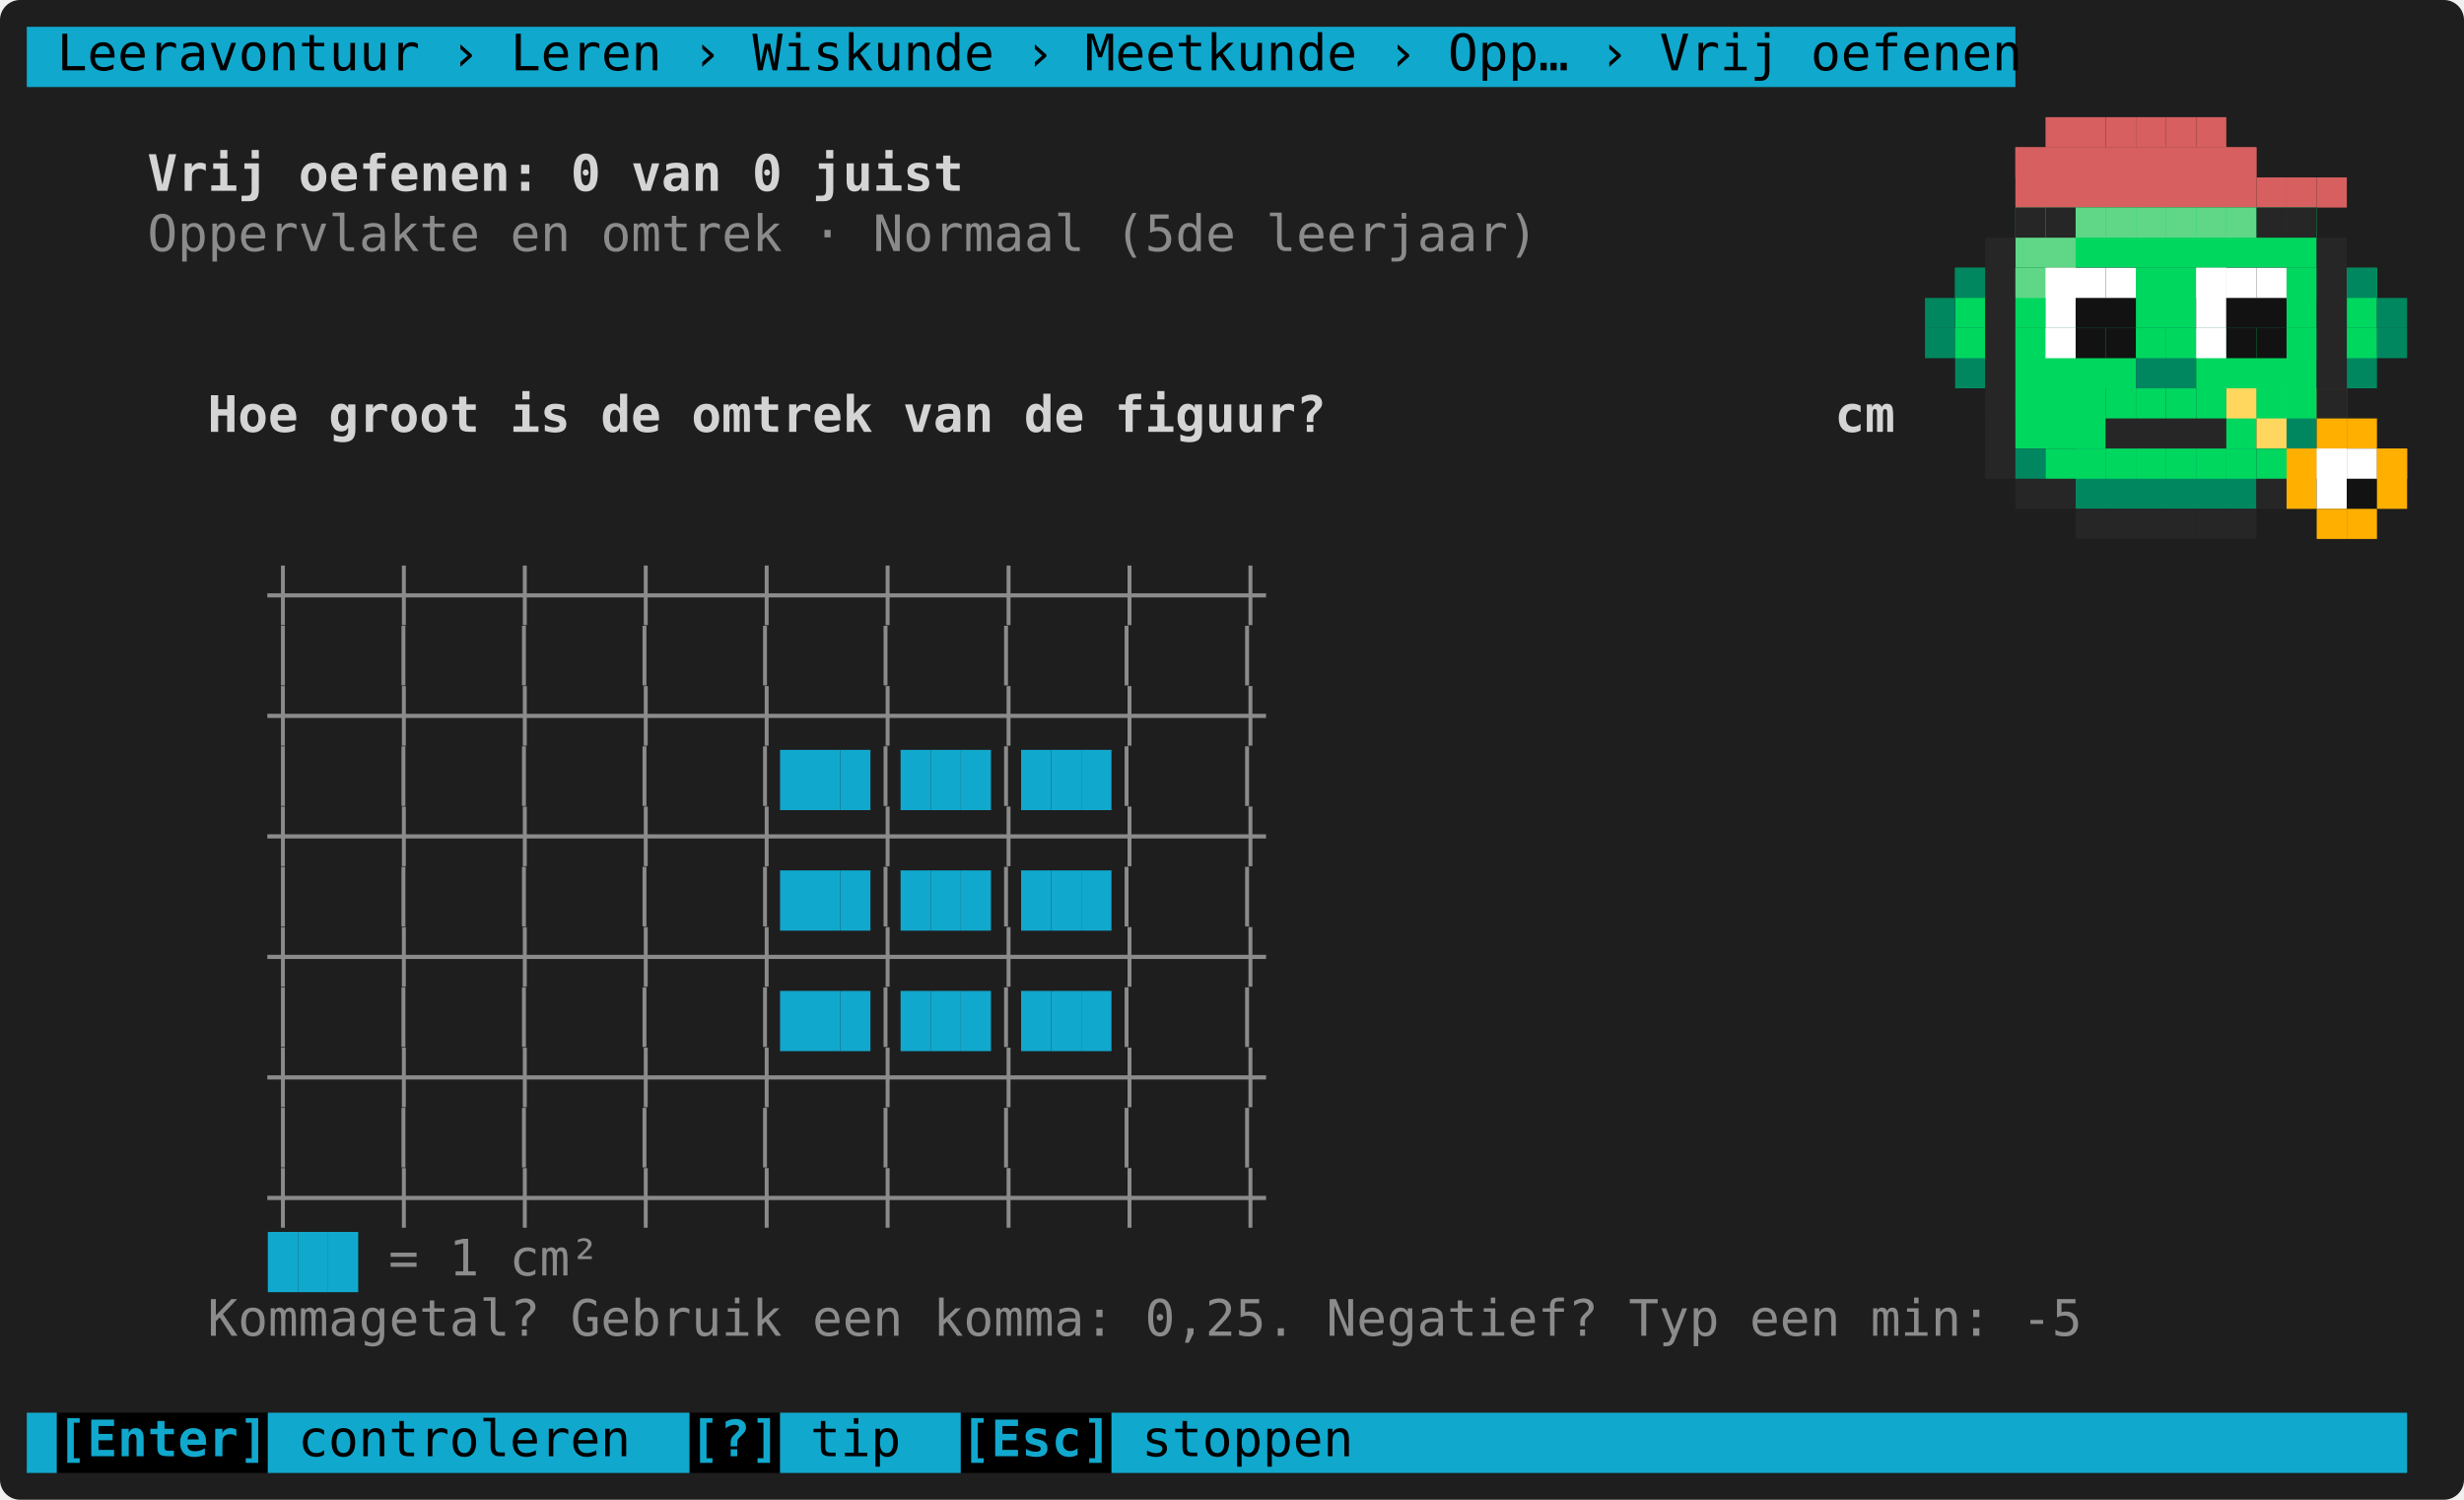
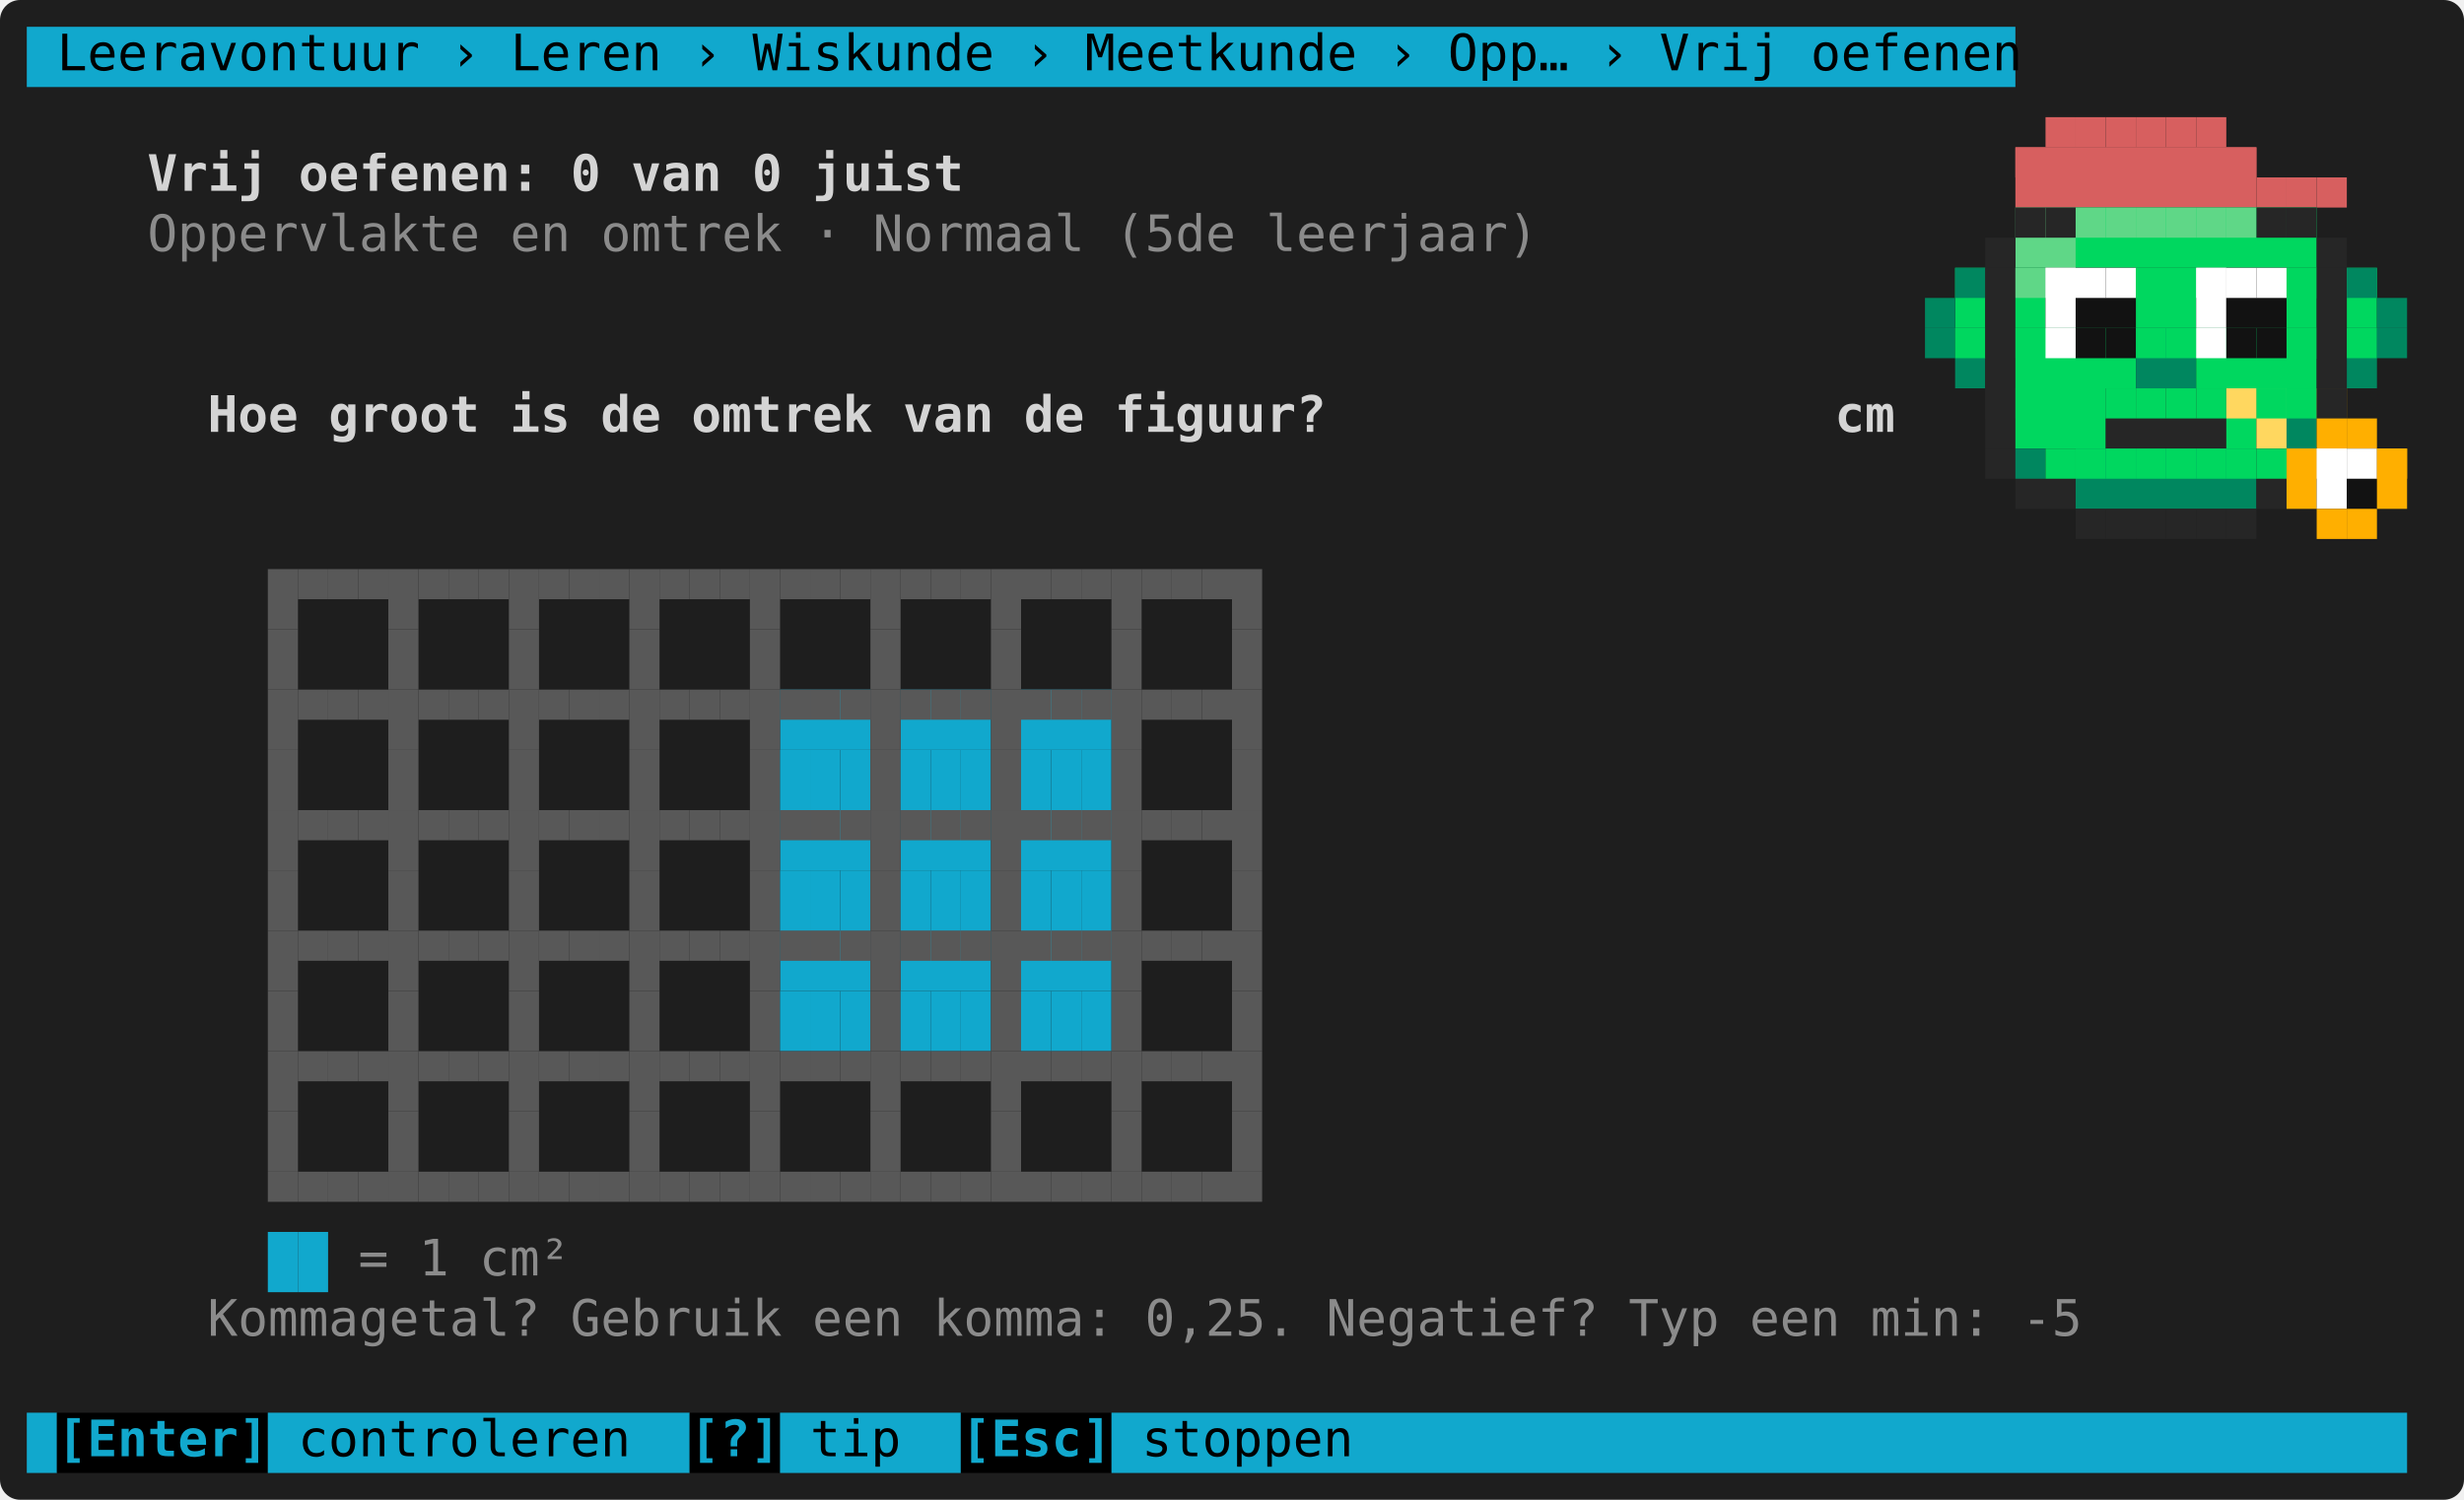
<svg xmlns="http://www.w3.org/2000/svg" width="736" height="448" viewBox="0 0 736 448" role="img" aria-label="De omtrek op het cm²-rooster">
  <rect width="736" height="448" rx="6" fill="#1e1e1e" />
  <g font-family="DejaVu Sans Mono, Menlo, Consolas, monospace" font-size="15">
    <rect x="8" y="8" width="594" height="18" fill="#11a8cd" />
    <text x="8" y="21" textLength="594" lengthAdjust="spacingAndGlyphs" xml:space="preserve" fill="#000000"> Leeravontuur › Leren › Wiskunde › Meetkunde › Opp… › Vrij oefenen</text>
    <rect x="611" y="35" width="9" height="9" fill="#d75f5f" />
    <rect x="620" y="35" width="9" height="9" fill="#d75f5f" />
    <rect x="629" y="35" width="9" height="9" fill="#d75f5f" />
    <rect x="638" y="35" width="9" height="9" fill="#d75f5f" />
    <rect x="647" y="35" width="9" height="9" fill="#d75f5f" />
    <rect x="656" y="35" width="9" height="9" fill="#d75f5f" />
    <rect x="602" y="44" width="72" height="18" fill="#d75f5f" />
    <rect x="602" y="44" width="9" height="9" fill="#d75f5f" />
    <rect x="611" y="44" width="9" height="9" fill="#d75f5f" />
    <rect x="620" y="44" width="9" height="9" fill="#d75f5f" />
    <rect x="629" y="44" width="9" height="9" fill="#d75f5f" />
    <rect x="638" y="44" width="9" height="9" fill="#d75f5f" />
    <rect x="647" y="44" width="9" height="9" fill="#d75f5f" />
    <rect x="656" y="44" width="9" height="9" fill="#d75f5f" />
    <rect x="665" y="44" width="9" height="9" fill="#d75f5f" />
    <rect x="674" y="53" width="9" height="9" fill="#d75f5f" />
    <rect x="683" y="53" width="9" height="9" fill="#d75f5f" />
    <rect x="692" y="53" width="9" height="9" fill="#d75f5f" />
    <text x="44" y="57" textLength="243" lengthAdjust="spacingAndGlyphs" xml:space="preserve" fill="#d4d4d4" font-weight="bold">Vrij oefenen: 0 van 0 juist</text>
    <rect x="602" y="62" width="18" height="18" fill="#5fd787" />
    <rect x="620" y="62" width="72" height="18" fill="#00d75f" />
    <rect x="593" y="71" width="9" height="9" fill="#262626" />
    <rect x="602" y="62" width="9" height="9" fill="#262626" />
    <rect x="611" y="62" width="9" height="9" fill="#262626" />
    <rect x="620" y="62" width="9" height="9" fill="#5fd787" />
    <rect x="629" y="62" width="9" height="9" fill="#5fd787" />
    <rect x="638" y="62" width="9" height="9" fill="#5fd787" />
    <rect x="647" y="62" width="9" height="9" fill="#5fd787" />
    <rect x="656" y="62" width="9" height="9" fill="#5fd787" />
    <rect x="665" y="62" width="9" height="9" fill="#5fd787" />
    <rect x="674" y="62" width="9" height="9" fill="#262626" />
    <rect x="683" y="62" width="9" height="9" fill="#262626" />
    <rect x="692" y="71" width="9" height="9" fill="#262626" />
    <text x="44" y="75" textLength="414" lengthAdjust="spacingAndGlyphs" xml:space="preserve" fill="#d4d4d4" opacity="0.6">Oppervlakte en omtrek · Normaal (5de leerjaar)</text>
    <rect x="584" y="80" width="9" height="18" fill="#00d75f" />
    <rect x="593" y="80" width="9" height="18" fill="#262626" />
    <rect x="602" y="80" width="9" height="18" fill="#00d75f" />
    <rect x="611" y="80" width="9" height="18" fill="#ffffff" />
    <rect x="620" y="80" width="18" height="18" fill="#121212" />
    <rect x="638" y="80" width="18" height="18" fill="#00d75f" />
    <rect x="656" y="80" width="9" height="18" fill="#ffffff" />
    <rect x="665" y="80" width="18" height="18" fill="#121212" />
    <rect x="683" y="80" width="9" height="18" fill="#00d75f" />
    <rect x="692" y="80" width="9" height="18" fill="#262626" />
    <rect x="701" y="80" width="9" height="18" fill="#00d75f" />
    <rect x="575" y="89" width="9" height="9" fill="#00875f" />
    <rect x="584" y="80" width="9" height="9" fill="#00875f" />
    <rect x="593" y="80" width="9" height="9" fill="#262626" />
    <rect x="602" y="80" width="9" height="9" fill="#5fd787" />
    <rect x="611" y="80" width="9" height="9" fill="#ffffff" />
    <rect x="620" y="80" width="9" height="9" fill="#ffffff" />
    <rect x="629" y="80" width="9" height="9" fill="#ffffff" />
    <rect x="638" y="80" width="9" height="9" fill="#00d75f" />
    <rect x="647" y="80" width="9" height="9" fill="#00d75f" />
    <rect x="656" y="80" width="9" height="9" fill="#ffffff" />
    <rect x="665" y="80" width="9" height="9" fill="#ffffff" />
    <rect x="674" y="80" width="9" height="9" fill="#ffffff" />
    <rect x="683" y="80" width="9" height="9" fill="#00d75f" />
    <rect x="692" y="80" width="9" height="9" fill="#262626" />
    <rect x="701" y="80" width="9" height="9" fill="#00875f" />
    <rect x="710" y="89" width="9" height="9" fill="#00875f" />
    <rect x="584" y="98" width="9" height="18" fill="#00875f" />
    <rect x="593" y="98" width="9" height="18" fill="#262626" />
    <rect x="602" y="98" width="36" height="18" fill="#00d75f" />
    <rect x="638" y="98" width="18" height="18" fill="#00875f" />
    <rect x="656" y="98" width="36" height="18" fill="#00d75f" />
    <rect x="692" y="98" width="9" height="18" fill="#262626" />
    <rect x="701" y="98" width="9" height="18" fill="#00875f" />
    <rect x="575" y="98" width="9" height="9" fill="#00875f" />
    <rect x="584" y="98" width="9" height="9" fill="#00d75f" />
    <rect x="593" y="98" width="9" height="9" fill="#262626" />
    <rect x="602" y="98" width="9" height="9" fill="#00d75f" />
    <rect x="611" y="98" width="9" height="9" fill="#ffffff" />
    <rect x="620" y="98" width="9" height="9" fill="#121212" />
    <rect x="629" y="98" width="9" height="9" fill="#121212" />
    <rect x="638" y="98" width="9" height="9" fill="#00d75f" />
    <rect x="647" y="98" width="9" height="9" fill="#00d75f" />
    <rect x="656" y="98" width="9" height="9" fill="#ffffff" />
    <rect x="665" y="98" width="9" height="9" fill="#121212" />
    <rect x="674" y="98" width="9" height="9" fill="#121212" />
    <rect x="683" y="98" width="9" height="9" fill="#00d75f" />
    <rect x="692" y="98" width="9" height="9" fill="#262626" />
    <rect x="701" y="98" width="9" height="9" fill="#00d75f" />
    <rect x="710" y="98" width="9" height="9" fill="#00875f" />
    <rect x="593" y="116" width="9" height="18" fill="#262626" />
    <rect x="602" y="116" width="27" height="18" fill="#00d75f" />
    <rect x="629" y="116" width="36" height="18" fill="#262626" />
    <rect x="665" y="116" width="9" height="18" fill="#00d75f" />
    <rect x="674" y="116" width="9" height="18" fill="#ffd75f" />
    <rect x="683" y="116" width="9" height="18" fill="#00875f" />
    <rect x="692" y="116" width="9" height="18" fill="#ffaf00" />
    <rect x="593" y="116" width="9" height="9" fill="#262626" />
    <rect x="602" y="116" width="9" height="9" fill="#00d75f" />
    <rect x="611" y="116" width="9" height="9" fill="#00d75f" />
    <rect x="620" y="116" width="9" height="9" fill="#00d75f" />
    <rect x="629" y="116" width="9" height="9" fill="#00d75f" />
    <rect x="638" y="116" width="9" height="9" fill="#00d75f" />
    <rect x="647" y="116" width="9" height="9" fill="#00d75f" />
    <rect x="656" y="116" width="9" height="9" fill="#00d75f" />
    <rect x="665" y="116" width="9" height="9" fill="#ffd75f" />
    <rect x="674" y="116" width="9" height="9" fill="#00d75f" />
    <rect x="683" y="116" width="9" height="9" fill="#00d75f" />
    <rect x="692" y="116" width="9" height="9" fill="#262626" />
    <rect x="701" y="125" width="9" height="9" fill="#ffaf00" />
    <text x="62" y="129" textLength="351" lengthAdjust="spacingAndGlyphs" xml:space="preserve" fill="#d4d4d4" font-weight="bold">Hoe groot is de omtrek van de figuur?  </text>
    <text x="548" y="129" textLength="18" lengthAdjust="spacingAndGlyphs" xml:space="preserve" fill="#d4d4d4" font-weight="bold">cm</text>
    <rect x="602" y="134" width="18" height="18" fill="#262626" />
    <rect x="620" y="134" width="54" height="18" fill="#00875f" />
    <rect x="674" y="134" width="9" height="18" fill="#262626" />
    <rect x="683" y="134" width="9" height="18" fill="#ffaf00" />
    <rect x="692" y="134" width="9" height="18" fill="#ffffff" />
    <rect x="701" y="134" width="9" height="18" fill="#121212" />
    <rect x="710" y="134" width="9" height="18" fill="#ffaf00" />
    <rect x="593" y="134" width="9" height="9" fill="#262626" />
    <rect x="602" y="134" width="9" height="9" fill="#00875f" />
    <rect x="611" y="134" width="9" height="9" fill="#00d75f" />
    <rect x="620" y="134" width="9" height="9" fill="#00d75f" />
    <rect x="629" y="134" width="9" height="9" fill="#00d75f" />
    <rect x="638" y="134" width="9" height="9" fill="#00d75f" />
    <rect x="647" y="134" width="9" height="9" fill="#00d75f" />
    <rect x="656" y="134" width="9" height="9" fill="#00d75f" />
    <rect x="665" y="134" width="9" height="9" fill="#00d75f" />
    <rect x="674" y="134" width="9" height="9" fill="#00d75f" />
    <rect x="683" y="134" width="9" height="9" fill="#ffaf00" />
    <rect x="692" y="134" width="9" height="9" fill="#ffffff" />
    <rect x="701" y="134" width="9" height="9" fill="#ffffff" />
    <rect x="710" y="134" width="9" height="9" fill="#ffaf00" />
    <rect x="620" y="152" width="9" height="9" fill="#262626" />
    <rect x="629" y="152" width="9" height="9" fill="#262626" />
    <rect x="638" y="152" width="9" height="9" fill="#262626" />
    <rect x="647" y="152" width="9" height="9" fill="#262626" />
    <rect x="656" y="152" width="9" height="9" fill="#262626" />
    <rect x="665" y="152" width="9" height="9" fill="#262626" />
    <rect x="692" y="152" width="9" height="9" fill="#ffaf00" />
    <rect x="701" y="152" width="9" height="9" fill="#ffaf00" />
-     <text x="80" y="183" textLength="297" lengthAdjust="spacingAndGlyphs" xml:space="preserve" fill="#d4d4d4" opacity="0.6">┼───┼───┼───┼───┼───┼───┼───┼───┼</text>
-     <text x="80" y="201" textLength="9" lengthAdjust="spacingAndGlyphs" xml:space="preserve" fill="#d4d4d4" opacity="0.6">│</text>
-     <text x="116" y="201" textLength="9" lengthAdjust="spacingAndGlyphs" xml:space="preserve" fill="#d4d4d4" opacity="0.6">│</text>
-     <text x="152" y="201" textLength="9" lengthAdjust="spacingAndGlyphs" xml:space="preserve" fill="#d4d4d4" opacity="0.6">│</text>
-     <text x="188" y="201" textLength="9" lengthAdjust="spacingAndGlyphs" xml:space="preserve" fill="#d4d4d4" opacity="0.6">│</text>
-     <text x="224" y="201" textLength="9" lengthAdjust="spacingAndGlyphs" xml:space="preserve" fill="#d4d4d4" opacity="0.6">│</text>
-     <text x="260" y="201" textLength="9" lengthAdjust="spacingAndGlyphs" xml:space="preserve" fill="#d4d4d4" opacity="0.6">│</text>
-     <text x="296" y="201" textLength="9" lengthAdjust="spacingAndGlyphs" xml:space="preserve" fill="#d4d4d4" opacity="0.6">│</text>
-     <text x="332" y="201" textLength="9" lengthAdjust="spacingAndGlyphs" xml:space="preserve" fill="#d4d4d4" opacity="0.6">│</text>
-     <text x="368" y="201" textLength="9" lengthAdjust="spacingAndGlyphs" xml:space="preserve" fill="#d4d4d4" opacity="0.6">│</text>
-     <text x="80" y="219" textLength="297" lengthAdjust="spacingAndGlyphs" xml:space="preserve" fill="#d4d4d4" opacity="0.6">┼───┼───┼───┼───┼───┼───┼───┼───┼</text>
+     <rect x="80" y="170" width="9" height="18" fill="#585858" />
+     <rect x="89" y="170" width="9" height="9" fill="#585858" />
+     <rect x="98" y="170" width="9" height="9" fill="#585858" />
+     <rect x="107" y="170" width="9" height="9" fill="#585858" />
+     <rect x="116" y="170" width="9" height="18" fill="#585858" />
+     <rect x="125" y="170" width="9" height="9" fill="#585858" />
+     <rect x="134" y="170" width="9" height="9" fill="#585858" />
+     <rect x="143" y="170" width="9" height="9" fill="#585858" />
+     <rect x="152" y="170" width="9" height="18" fill="#585858" />
+     <rect x="161" y="170" width="9" height="9" fill="#585858" />
+     <rect x="170" y="170" width="9" height="9" fill="#585858" />
+     <rect x="179" y="170" width="9" height="9" fill="#585858" />
+     <rect x="188" y="170" width="9" height="18" fill="#585858" />
+     <rect x="197" y="170" width="9" height="9" fill="#585858" />
+     <rect x="206" y="170" width="9" height="9" fill="#585858" />
+     <rect x="215" y="170" width="9" height="9" fill="#585858" />
+     <rect x="224" y="170" width="9" height="18" fill="#585858" />
+     <rect x="233" y="170" width="9" height="9" fill="#585858" />
+     <rect x="242" y="170" width="9" height="9" fill="#585858" />
+     <rect x="251" y="170" width="9" height="9" fill="#585858" />
+     <rect x="260" y="170" width="9" height="18" fill="#585858" />
+     <rect x="269" y="170" width="9" height="9" fill="#585858" />
+     <rect x="278" y="170" width="9" height="9" fill="#585858" />
+     <rect x="287" y="170" width="9" height="9" fill="#585858" />
+     <rect x="296" y="170" width="9" height="18" fill="#585858" />
+     <rect x="305" y="170" width="9" height="9" fill="#585858" />
+     <rect x="314" y="170" width="9" height="9" fill="#585858" />
+     <rect x="323" y="170" width="9" height="9" fill="#585858" />
+     <rect x="332" y="170" width="9" height="18" fill="#585858" />
+     <rect x="341" y="170" width="9" height="9" fill="#585858" />
+     <rect x="350" y="170" width="9" height="9" fill="#585858" />
+     <rect x="359" y="170" width="9" height="9" fill="#585858" />
+     <rect x="368" y="170" width="9" height="18" fill="#585858" />
+     <rect x="80" y="188" width="9" height="18" fill="#585858" />
+     <rect x="116" y="188" width="9" height="18" fill="#585858" />
+     <rect x="152" y="188" width="9" height="18" fill="#585858" />
+     <rect x="188" y="188" width="9" height="18" fill="#585858" />
+     <rect x="224" y="188" width="9" height="18" fill="#585858" />
+     <rect x="260" y="188" width="9" height="18" fill="#585858" />
+     <rect x="296" y="188" width="9" height="18" fill="#585858" />
+     <rect x="332" y="188" width="9" height="18" fill="#585858" />
+     <rect x="368" y="188" width="9" height="18" fill="#585858" />
+     <rect x="233" y="206" width="27" height="18" fill="#11a8cd" />
+     <rect x="269" y="206" width="27" height="18" fill="#11a8cd" />
+     <rect x="305" y="206" width="27" height="18" fill="#11a8cd" />
+     <rect x="80" y="206" width="9" height="18" fill="#585858" />
+     <rect x="89" y="206" width="9" height="9" fill="#585858" />
+     <rect x="98" y="206" width="9" height="9" fill="#585858" />
+     <rect x="107" y="206" width="9" height="9" fill="#585858" />
+     <rect x="116" y="206" width="9" height="18" fill="#585858" />
+     <rect x="125" y="206" width="9" height="9" fill="#585858" />
+     <rect x="134" y="206" width="9" height="9" fill="#585858" />
+     <rect x="143" y="206" width="9" height="9" fill="#585858" />
+     <rect x="152" y="206" width="9" height="18" fill="#585858" />
+     <rect x="161" y="206" width="9" height="9" fill="#585858" />
+     <rect x="170" y="206" width="9" height="9" fill="#585858" />
+     <rect x="179" y="206" width="9" height="9" fill="#585858" />
+     <rect x="188" y="206" width="9" height="18" fill="#585858" />
+     <rect x="197" y="206" width="9" height="9" fill="#585858" />
+     <rect x="206" y="206" width="9" height="9" fill="#585858" />
+     <rect x="215" y="206" width="9" height="9" fill="#585858" />
+     <rect x="224" y="206" width="9" height="18" fill="#585858" />
+     <rect x="233" y="206" width="9" height="9" fill="#585858" />
+     <rect x="242" y="206" width="9" height="9" fill="#585858" />
+     <rect x="251" y="206" width="9" height="9" fill="#585858" />
+     <rect x="260" y="206" width="9" height="18" fill="#585858" />
+     <rect x="269" y="206" width="9" height="9" fill="#585858" />
+     <rect x="278" y="206" width="9" height="9" fill="#585858" />
+     <rect x="287" y="206" width="9" height="9" fill="#585858" />
+     <rect x="296" y="206" width="9" height="18" fill="#585858" />
+     <rect x="305" y="206" width="9" height="9" fill="#585858" />
+     <rect x="314" y="206" width="9" height="9" fill="#585858" />
+     <rect x="323" y="206" width="9" height="9" fill="#585858" />
+     <rect x="332" y="206" width="9" height="18" fill="#585858" />
+     <rect x="341" y="206" width="9" height="9" fill="#585858" />
+     <rect x="350" y="206" width="9" height="9" fill="#585858" />
+     <rect x="359" y="206" width="9" height="9" fill="#585858" />
+     <rect x="368" y="206" width="9" height="18" fill="#585858" />
+     <rect x="80" y="224" width="9" height="18" fill="#585858" />
+     <rect x="116" y="224" width="9" height="18" fill="#585858" />
+     <rect x="152" y="224" width="9" height="18" fill="#585858" />
+     <rect x="188" y="224" width="9" height="18" fill="#585858" />
+     <rect x="224" y="224" width="9" height="18" fill="#585858" />
    <rect x="233" y="224" width="9" height="18" fill="#11a8cd" />
    <rect x="242" y="224" width="9" height="18" fill="#11a8cd" />
    <rect x="251" y="224" width="9" height="18" fill="#11a8cd" />
+     <rect x="260" y="224" width="9" height="18" fill="#585858" />
    <rect x="269" y="224" width="9" height="18" fill="#11a8cd" />
    <rect x="278" y="224" width="9" height="18" fill="#11a8cd" />
    <rect x="287" y="224" width="9" height="18" fill="#11a8cd" />
+     <rect x="296" y="224" width="9" height="18" fill="#585858" />
    <rect x="305" y="224" width="9" height="18" fill="#11a8cd" />
    <rect x="314" y="224" width="9" height="18" fill="#11a8cd" />
    <rect x="323" y="224" width="9" height="18" fill="#11a8cd" />
-     <text x="80" y="237" textLength="9" lengthAdjust="spacingAndGlyphs" xml:space="preserve" fill="#d4d4d4" opacity="0.6">│</text>
-     <text x="116" y="237" textLength="9" lengthAdjust="spacingAndGlyphs" xml:space="preserve" fill="#d4d4d4" opacity="0.6">│</text>
-     <text x="152" y="237" textLength="9" lengthAdjust="spacingAndGlyphs" xml:space="preserve" fill="#d4d4d4" opacity="0.6">│</text>
-     <text x="188" y="237" textLength="9" lengthAdjust="spacingAndGlyphs" xml:space="preserve" fill="#d4d4d4" opacity="0.6">│</text>
-     <text x="224" y="237" textLength="9" lengthAdjust="spacingAndGlyphs" xml:space="preserve" fill="#d4d4d4" opacity="0.6">│</text>
-     <text x="260" y="237" textLength="9" lengthAdjust="spacingAndGlyphs" xml:space="preserve" fill="#d4d4d4" opacity="0.6">│</text>
-     <text x="296" y="237" textLength="9" lengthAdjust="spacingAndGlyphs" xml:space="preserve" fill="#d4d4d4" opacity="0.6">│</text>
-     <text x="332" y="237" textLength="9" lengthAdjust="spacingAndGlyphs" xml:space="preserve" fill="#d4d4d4" opacity="0.6">│</text>
-     <text x="368" y="237" textLength="9" lengthAdjust="spacingAndGlyphs" xml:space="preserve" fill="#d4d4d4" opacity="0.6">│</text>
-     <text x="80" y="255" textLength="297" lengthAdjust="spacingAndGlyphs" xml:space="preserve" fill="#d4d4d4" opacity="0.6">┼───┼───┼───┼───┼───┼───┼───┼───┼</text>
+     <rect x="332" y="224" width="9" height="18" fill="#585858" />
+     <rect x="368" y="224" width="9" height="18" fill="#585858" />
+     <rect x="233" y="242" width="27" height="18" fill="#11a8cd" />
+     <rect x="269" y="242" width="27" height="18" fill="#11a8cd" />
+     <rect x="305" y="242" width="27" height="18" fill="#11a8cd" />
+     <rect x="80" y="242" width="9" height="18" fill="#585858" />
+     <rect x="89" y="242" width="9" height="9" fill="#585858" />
+     <rect x="98" y="242" width="9" height="9" fill="#585858" />
+     <rect x="107" y="242" width="9" height="9" fill="#585858" />
+     <rect x="116" y="242" width="9" height="18" fill="#585858" />
+     <rect x="125" y="242" width="9" height="9" fill="#585858" />
+     <rect x="134" y="242" width="9" height="9" fill="#585858" />
+     <rect x="143" y="242" width="9" height="9" fill="#585858" />
+     <rect x="152" y="242" width="9" height="18" fill="#585858" />
+     <rect x="161" y="242" width="9" height="9" fill="#585858" />
+     <rect x="170" y="242" width="9" height="9" fill="#585858" />
+     <rect x="179" y="242" width="9" height="9" fill="#585858" />
+     <rect x="188" y="242" width="9" height="18" fill="#585858" />
+     <rect x="197" y="242" width="9" height="9" fill="#585858" />
+     <rect x="206" y="242" width="9" height="9" fill="#585858" />
+     <rect x="215" y="242" width="9" height="9" fill="#585858" />
+     <rect x="224" y="242" width="9" height="18" fill="#585858" />
+     <rect x="233" y="242" width="9" height="9" fill="#585858" />
+     <rect x="242" y="242" width="9" height="9" fill="#585858" />
+     <rect x="251" y="242" width="9" height="9" fill="#585858" />
+     <rect x="260" y="242" width="9" height="18" fill="#585858" />
+     <rect x="269" y="242" width="9" height="9" fill="#585858" />
+     <rect x="278" y="242" width="9" height="9" fill="#585858" />
+     <rect x="287" y="242" width="9" height="9" fill="#585858" />
+     <rect x="296" y="242" width="9" height="18" fill="#585858" />
+     <rect x="305" y="242" width="9" height="9" fill="#585858" />
+     <rect x="314" y="242" width="9" height="9" fill="#585858" />
+     <rect x="323" y="242" width="9" height="9" fill="#585858" />
+     <rect x="332" y="242" width="9" height="18" fill="#585858" />
+     <rect x="341" y="242" width="9" height="9" fill="#585858" />
+     <rect x="350" y="242" width="9" height="9" fill="#585858" />
+     <rect x="359" y="242" width="9" height="9" fill="#585858" />
+     <rect x="368" y="242" width="9" height="18" fill="#585858" />
+     <rect x="80" y="260" width="9" height="18" fill="#585858" />
+     <rect x="116" y="260" width="9" height="18" fill="#585858" />
+     <rect x="152" y="260" width="9" height="18" fill="#585858" />
+     <rect x="188" y="260" width="9" height="18" fill="#585858" />
+     <rect x="224" y="260" width="9" height="18" fill="#585858" />
    <rect x="233" y="260" width="9" height="18" fill="#11a8cd" />
    <rect x="242" y="260" width="9" height="18" fill="#11a8cd" />
    <rect x="251" y="260" width="9" height="18" fill="#11a8cd" />
+     <rect x="260" y="260" width="9" height="18" fill="#585858" />
    <rect x="269" y="260" width="9" height="18" fill="#11a8cd" />
    <rect x="278" y="260" width="9" height="18" fill="#11a8cd" />
    <rect x="287" y="260" width="9" height="18" fill="#11a8cd" />
+     <rect x="296" y="260" width="9" height="18" fill="#585858" />
    <rect x="305" y="260" width="9" height="18" fill="#11a8cd" />
    <rect x="314" y="260" width="9" height="18" fill="#11a8cd" />
    <rect x="323" y="260" width="9" height="18" fill="#11a8cd" />
-     <text x="80" y="273" textLength="9" lengthAdjust="spacingAndGlyphs" xml:space="preserve" fill="#d4d4d4" opacity="0.6">│</text>
-     <text x="116" y="273" textLength="9" lengthAdjust="spacingAndGlyphs" xml:space="preserve" fill="#d4d4d4" opacity="0.6">│</text>
-     <text x="152" y="273" textLength="9" lengthAdjust="spacingAndGlyphs" xml:space="preserve" fill="#d4d4d4" opacity="0.6">│</text>
-     <text x="188" y="273" textLength="9" lengthAdjust="spacingAndGlyphs" xml:space="preserve" fill="#d4d4d4" opacity="0.6">│</text>
-     <text x="224" y="273" textLength="9" lengthAdjust="spacingAndGlyphs" xml:space="preserve" fill="#d4d4d4" opacity="0.6">│</text>
-     <text x="260" y="273" textLength="9" lengthAdjust="spacingAndGlyphs" xml:space="preserve" fill="#d4d4d4" opacity="0.6">│</text>
-     <text x="296" y="273" textLength="9" lengthAdjust="spacingAndGlyphs" xml:space="preserve" fill="#d4d4d4" opacity="0.6">│</text>
-     <text x="332" y="273" textLength="9" lengthAdjust="spacingAndGlyphs" xml:space="preserve" fill="#d4d4d4" opacity="0.6">│</text>
-     <text x="368" y="273" textLength="9" lengthAdjust="spacingAndGlyphs" xml:space="preserve" fill="#d4d4d4" opacity="0.6">│</text>
-     <text x="80" y="291" textLength="297" lengthAdjust="spacingAndGlyphs" xml:space="preserve" fill="#d4d4d4" opacity="0.6">┼───┼───┼───┼───┼───┼───┼───┼───┼</text>
+     <rect x="332" y="260" width="9" height="18" fill="#585858" />
+     <rect x="368" y="260" width="9" height="18" fill="#585858" />
+     <rect x="233" y="278" width="27" height="18" fill="#11a8cd" />
+     <rect x="269" y="278" width="27" height="18" fill="#11a8cd" />
+     <rect x="305" y="278" width="27" height="18" fill="#11a8cd" />
+     <rect x="80" y="278" width="9" height="18" fill="#585858" />
+     <rect x="89" y="278" width="9" height="9" fill="#585858" />
+     <rect x="98" y="278" width="9" height="9" fill="#585858" />
+     <rect x="107" y="278" width="9" height="9" fill="#585858" />
+     <rect x="116" y="278" width="9" height="18" fill="#585858" />
+     <rect x="125" y="278" width="9" height="9" fill="#585858" />
+     <rect x="134" y="278" width="9" height="9" fill="#585858" />
+     <rect x="143" y="278" width="9" height="9" fill="#585858" />
+     <rect x="152" y="278" width="9" height="18" fill="#585858" />
+     <rect x="161" y="278" width="9" height="9" fill="#585858" />
+     <rect x="170" y="278" width="9" height="9" fill="#585858" />
+     <rect x="179" y="278" width="9" height="9" fill="#585858" />
+     <rect x="188" y="278" width="9" height="18" fill="#585858" />
+     <rect x="197" y="278" width="9" height="9" fill="#585858" />
+     <rect x="206" y="278" width="9" height="9" fill="#585858" />
+     <rect x="215" y="278" width="9" height="9" fill="#585858" />
+     <rect x="224" y="278" width="9" height="18" fill="#585858" />
+     <rect x="233" y="278" width="9" height="9" fill="#585858" />
+     <rect x="242" y="278" width="9" height="9" fill="#585858" />
+     <rect x="251" y="278" width="9" height="9" fill="#585858" />
+     <rect x="260" y="278" width="9" height="18" fill="#585858" />
+     <rect x="269" y="278" width="9" height="9" fill="#585858" />
+     <rect x="278" y="278" width="9" height="9" fill="#585858" />
+     <rect x="287" y="278" width="9" height="9" fill="#585858" />
+     <rect x="296" y="278" width="9" height="18" fill="#585858" />
+     <rect x="305" y="278" width="9" height="9" fill="#585858" />
+     <rect x="314" y="278" width="9" height="9" fill="#585858" />
+     <rect x="323" y="278" width="9" height="9" fill="#585858" />
+     <rect x="332" y="278" width="9" height="18" fill="#585858" />
+     <rect x="341" y="278" width="9" height="9" fill="#585858" />
+     <rect x="350" y="278" width="9" height="9" fill="#585858" />
+     <rect x="359" y="278" width="9" height="9" fill="#585858" />
+     <rect x="368" y="278" width="9" height="18" fill="#585858" />
+     <rect x="80" y="296" width="9" height="18" fill="#585858" />
+     <rect x="116" y="296" width="9" height="18" fill="#585858" />
+     <rect x="152" y="296" width="9" height="18" fill="#585858" />
+     <rect x="188" y="296" width="9" height="18" fill="#585858" />
+     <rect x="224" y="296" width="9" height="18" fill="#585858" />
    <rect x="233" y="296" width="9" height="18" fill="#11a8cd" />
    <rect x="242" y="296" width="9" height="18" fill="#11a8cd" />
    <rect x="251" y="296" width="9" height="18" fill="#11a8cd" />
+     <rect x="260" y="296" width="9" height="18" fill="#585858" />
    <rect x="269" y="296" width="9" height="18" fill="#11a8cd" />
    <rect x="278" y="296" width="9" height="18" fill="#11a8cd" />
    <rect x="287" y="296" width="9" height="18" fill="#11a8cd" />
+     <rect x="296" y="296" width="9" height="18" fill="#585858" />
    <rect x="305" y="296" width="9" height="18" fill="#11a8cd" />
    <rect x="314" y="296" width="9" height="18" fill="#11a8cd" />
    <rect x="323" y="296" width="9" height="18" fill="#11a8cd" />
-     <text x="80" y="309" textLength="9" lengthAdjust="spacingAndGlyphs" xml:space="preserve" fill="#d4d4d4" opacity="0.6">│</text>
-     <text x="116" y="309" textLength="9" lengthAdjust="spacingAndGlyphs" xml:space="preserve" fill="#d4d4d4" opacity="0.6">│</text>
-     <text x="152" y="309" textLength="9" lengthAdjust="spacingAndGlyphs" xml:space="preserve" fill="#d4d4d4" opacity="0.6">│</text>
-     <text x="188" y="309" textLength="9" lengthAdjust="spacingAndGlyphs" xml:space="preserve" fill="#d4d4d4" opacity="0.6">│</text>
-     <text x="224" y="309" textLength="9" lengthAdjust="spacingAndGlyphs" xml:space="preserve" fill="#d4d4d4" opacity="0.6">│</text>
-     <text x="260" y="309" textLength="9" lengthAdjust="spacingAndGlyphs" xml:space="preserve" fill="#d4d4d4" opacity="0.6">│</text>
-     <text x="296" y="309" textLength="9" lengthAdjust="spacingAndGlyphs" xml:space="preserve" fill="#d4d4d4" opacity="0.6">│</text>
-     <text x="332" y="309" textLength="9" lengthAdjust="spacingAndGlyphs" xml:space="preserve" fill="#d4d4d4" opacity="0.6">│</text>
-     <text x="368" y="309" textLength="9" lengthAdjust="spacingAndGlyphs" xml:space="preserve" fill="#d4d4d4" opacity="0.6">│</text>
-     <text x="80" y="327" textLength="297" lengthAdjust="spacingAndGlyphs" xml:space="preserve" fill="#d4d4d4" opacity="0.6">┼───┼───┼───┼───┼───┼───┼───┼───┼</text>
-     <text x="80" y="345" textLength="9" lengthAdjust="spacingAndGlyphs" xml:space="preserve" fill="#d4d4d4" opacity="0.6">│</text>
-     <text x="116" y="345" textLength="9" lengthAdjust="spacingAndGlyphs" xml:space="preserve" fill="#d4d4d4" opacity="0.6">│</text>
-     <text x="152" y="345" textLength="9" lengthAdjust="spacingAndGlyphs" xml:space="preserve" fill="#d4d4d4" opacity="0.6">│</text>
-     <text x="188" y="345" textLength="9" lengthAdjust="spacingAndGlyphs" xml:space="preserve" fill="#d4d4d4" opacity="0.6">│</text>
-     <text x="224" y="345" textLength="9" lengthAdjust="spacingAndGlyphs" xml:space="preserve" fill="#d4d4d4" opacity="0.6">│</text>
-     <text x="260" y="345" textLength="9" lengthAdjust="spacingAndGlyphs" xml:space="preserve" fill="#d4d4d4" opacity="0.6">│</text>
-     <text x="296" y="345" textLength="9" lengthAdjust="spacingAndGlyphs" xml:space="preserve" fill="#d4d4d4" opacity="0.6">│</text>
-     <text x="332" y="345" textLength="9" lengthAdjust="spacingAndGlyphs" xml:space="preserve" fill="#d4d4d4" opacity="0.6">│</text>
-     <text x="368" y="345" textLength="9" lengthAdjust="spacingAndGlyphs" xml:space="preserve" fill="#d4d4d4" opacity="0.6">│</text>
-     <text x="80" y="363" textLength="297" lengthAdjust="spacingAndGlyphs" xml:space="preserve" fill="#d4d4d4" opacity="0.6">┼───┼───┼───┼───┼───┼───┼───┼───┼</text>
+     <rect x="332" y="296" width="9" height="18" fill="#585858" />
+     <rect x="368" y="296" width="9" height="18" fill="#585858" />
+     <rect x="80" y="314" width="9" height="18" fill="#585858" />
+     <rect x="89" y="314" width="9" height="9" fill="#585858" />
+     <rect x="98" y="314" width="9" height="9" fill="#585858" />
+     <rect x="107" y="314" width="9" height="9" fill="#585858" />
+     <rect x="116" y="314" width="9" height="18" fill="#585858" />
+     <rect x="125" y="314" width="9" height="9" fill="#585858" />
+     <rect x="134" y="314" width="9" height="9" fill="#585858" />
+     <rect x="143" y="314" width="9" height="9" fill="#585858" />
+     <rect x="152" y="314" width="9" height="18" fill="#585858" />
+     <rect x="161" y="314" width="9" height="9" fill="#585858" />
+     <rect x="170" y="314" width="9" height="9" fill="#585858" />
+     <rect x="179" y="314" width="9" height="9" fill="#585858" />
+     <rect x="188" y="314" width="9" height="18" fill="#585858" />
+     <rect x="197" y="314" width="9" height="9" fill="#585858" />
+     <rect x="206" y="314" width="9" height="9" fill="#585858" />
+     <rect x="215" y="314" width="9" height="9" fill="#585858" />
+     <rect x="224" y="314" width="9" height="18" fill="#585858" />
+     <rect x="233" y="314" width="9" height="9" fill="#585858" />
+     <rect x="242" y="314" width="9" height="9" fill="#585858" />
+     <rect x="251" y="314" width="9" height="9" fill="#585858" />
+     <rect x="260" y="314" width="9" height="18" fill="#585858" />
+     <rect x="269" y="314" width="9" height="9" fill="#585858" />
+     <rect x="278" y="314" width="9" height="9" fill="#585858" />
+     <rect x="287" y="314" width="9" height="9" fill="#585858" />
+     <rect x="296" y="314" width="9" height="18" fill="#585858" />
+     <rect x="305" y="314" width="9" height="9" fill="#585858" />
+     <rect x="314" y="314" width="9" height="9" fill="#585858" />
+     <rect x="323" y="314" width="9" height="9" fill="#585858" />
+     <rect x="332" y="314" width="9" height="18" fill="#585858" />
+     <rect x="341" y="314" width="9" height="9" fill="#585858" />
+     <rect x="350" y="314" width="9" height="9" fill="#585858" />
+     <rect x="359" y="314" width="9" height="9" fill="#585858" />
+     <rect x="368" y="314" width="9" height="18" fill="#585858" />
+     <rect x="80" y="332" width="9" height="18" fill="#585858" />
+     <rect x="116" y="332" width="9" height="18" fill="#585858" />
+     <rect x="152" y="332" width="9" height="18" fill="#585858" />
+     <rect x="188" y="332" width="9" height="18" fill="#585858" />
+     <rect x="224" y="332" width="9" height="18" fill="#585858" />
+     <rect x="260" y="332" width="9" height="18" fill="#585858" />
+     <rect x="296" y="332" width="9" height="18" fill="#585858" />
+     <rect x="332" y="332" width="9" height="18" fill="#585858" />
+     <rect x="368" y="332" width="9" height="18" fill="#585858" />
+     <rect x="80" y="350" width="9" height="9" fill="#585858" />
+     <rect x="89" y="350" width="9" height="9" fill="#585858" />
+     <rect x="98" y="350" width="9" height="9" fill="#585858" />
+     <rect x="107" y="350" width="9" height="9" fill="#585858" />
+     <rect x="116" y="350" width="9" height="9" fill="#585858" />
+     <rect x="125" y="350" width="9" height="9" fill="#585858" />
+     <rect x="134" y="350" width="9" height="9" fill="#585858" />
+     <rect x="143" y="350" width="9" height="9" fill="#585858" />
+     <rect x="152" y="350" width="9" height="9" fill="#585858" />
+     <rect x="161" y="350" width="9" height="9" fill="#585858" />
+     <rect x="170" y="350" width="9" height="9" fill="#585858" />
+     <rect x="179" y="350" width="9" height="9" fill="#585858" />
+     <rect x="188" y="350" width="9" height="9" fill="#585858" />
+     <rect x="197" y="350" width="9" height="9" fill="#585858" />
+     <rect x="206" y="350" width="9" height="9" fill="#585858" />
+     <rect x="215" y="350" width="9" height="9" fill="#585858" />
+     <rect x="224" y="350" width="9" height="9" fill="#585858" />
+     <rect x="233" y="350" width="9" height="9" fill="#585858" />
+     <rect x="242" y="350" width="9" height="9" fill="#585858" />
+     <rect x="251" y="350" width="9" height="9" fill="#585858" />
+     <rect x="260" y="350" width="9" height="9" fill="#585858" />
+     <rect x="269" y="350" width="9" height="9" fill="#585858" />
+     <rect x="278" y="350" width="9" height="9" fill="#585858" />
+     <rect x="287" y="350" width="9" height="9" fill="#585858" />
+     <rect x="296" y="350" width="9" height="9" fill="#585858" />
+     <rect x="305" y="350" width="9" height="9" fill="#585858" />
+     <rect x="314" y="350" width="9" height="9" fill="#585858" />
+     <rect x="323" y="350" width="9" height="9" fill="#585858" />
+     <rect x="332" y="350" width="9" height="9" fill="#585858" />
+     <rect x="341" y="350" width="9" height="9" fill="#585858" />
+     <rect x="350" y="350" width="9" height="9" fill="#585858" />
+     <rect x="359" y="350" width="9" height="9" fill="#585858" />
+     <rect x="368" y="350" width="9" height="9" fill="#585858" />
    <rect x="80" y="368" width="9" height="18" fill="#11a8cd" />
    <rect x="89" y="368" width="9" height="18" fill="#11a8cd" />
-     <rect x="98" y="368" width="9" height="18" fill="#11a8cd" />
-     <text x="107" y="381" textLength="72" lengthAdjust="spacingAndGlyphs" xml:space="preserve" fill="#d4d4d4" opacity="0.6"> = 1 cm²</text>
+     <text x="98" y="381" textLength="72" lengthAdjust="spacingAndGlyphs" xml:space="preserve" fill="#d4d4d4" opacity="0.6"> = 1 cm²</text>
    <text x="62" y="399" textLength="558" lengthAdjust="spacingAndGlyphs" xml:space="preserve" fill="#d4d4d4" opacity="0.6">Kommagetal? Gebruik een komma: 0,25. Negatief? Typ een min: -5</text>
    <rect x="8" y="422" width="9" height="18" fill="#11a8cd" />
    <rect x="17" y="422" width="63" height="18" fill="#000000" />
    <rect x="80" y="422" width="126" height="18" fill="#11a8cd" />
    <rect x="206" y="422" width="27" height="18" fill="#000000" />
    <rect x="233" y="422" width="54" height="18" fill="#11a8cd" />
    <rect x="287" y="422" width="45" height="18" fill="#000000" />
    <rect x="332" y="422" width="387" height="18" fill="#11a8cd" />
    <text x="17" y="435" textLength="63" lengthAdjust="spacingAndGlyphs" xml:space="preserve" fill="#11a8cd" font-weight="bold">[Enter]</text>
    <text x="80" y="435" textLength="126" lengthAdjust="spacingAndGlyphs" xml:space="preserve" fill="#000000"> controleren  </text>
    <text x="206" y="435" textLength="27" lengthAdjust="spacingAndGlyphs" xml:space="preserve" fill="#11a8cd" font-weight="bold">[?]</text>
    <text x="233" y="435" textLength="54" lengthAdjust="spacingAndGlyphs" xml:space="preserve" fill="#000000"> tip  </text>
    <text x="287" y="435" textLength="45" lengthAdjust="spacingAndGlyphs" xml:space="preserve" fill="#11a8cd" font-weight="bold">[Esc]</text>
    <text x="332" y="435" textLength="387" lengthAdjust="spacingAndGlyphs" xml:space="preserve" fill="#000000"> stoppen                                   </text>
  </g>
</svg>
